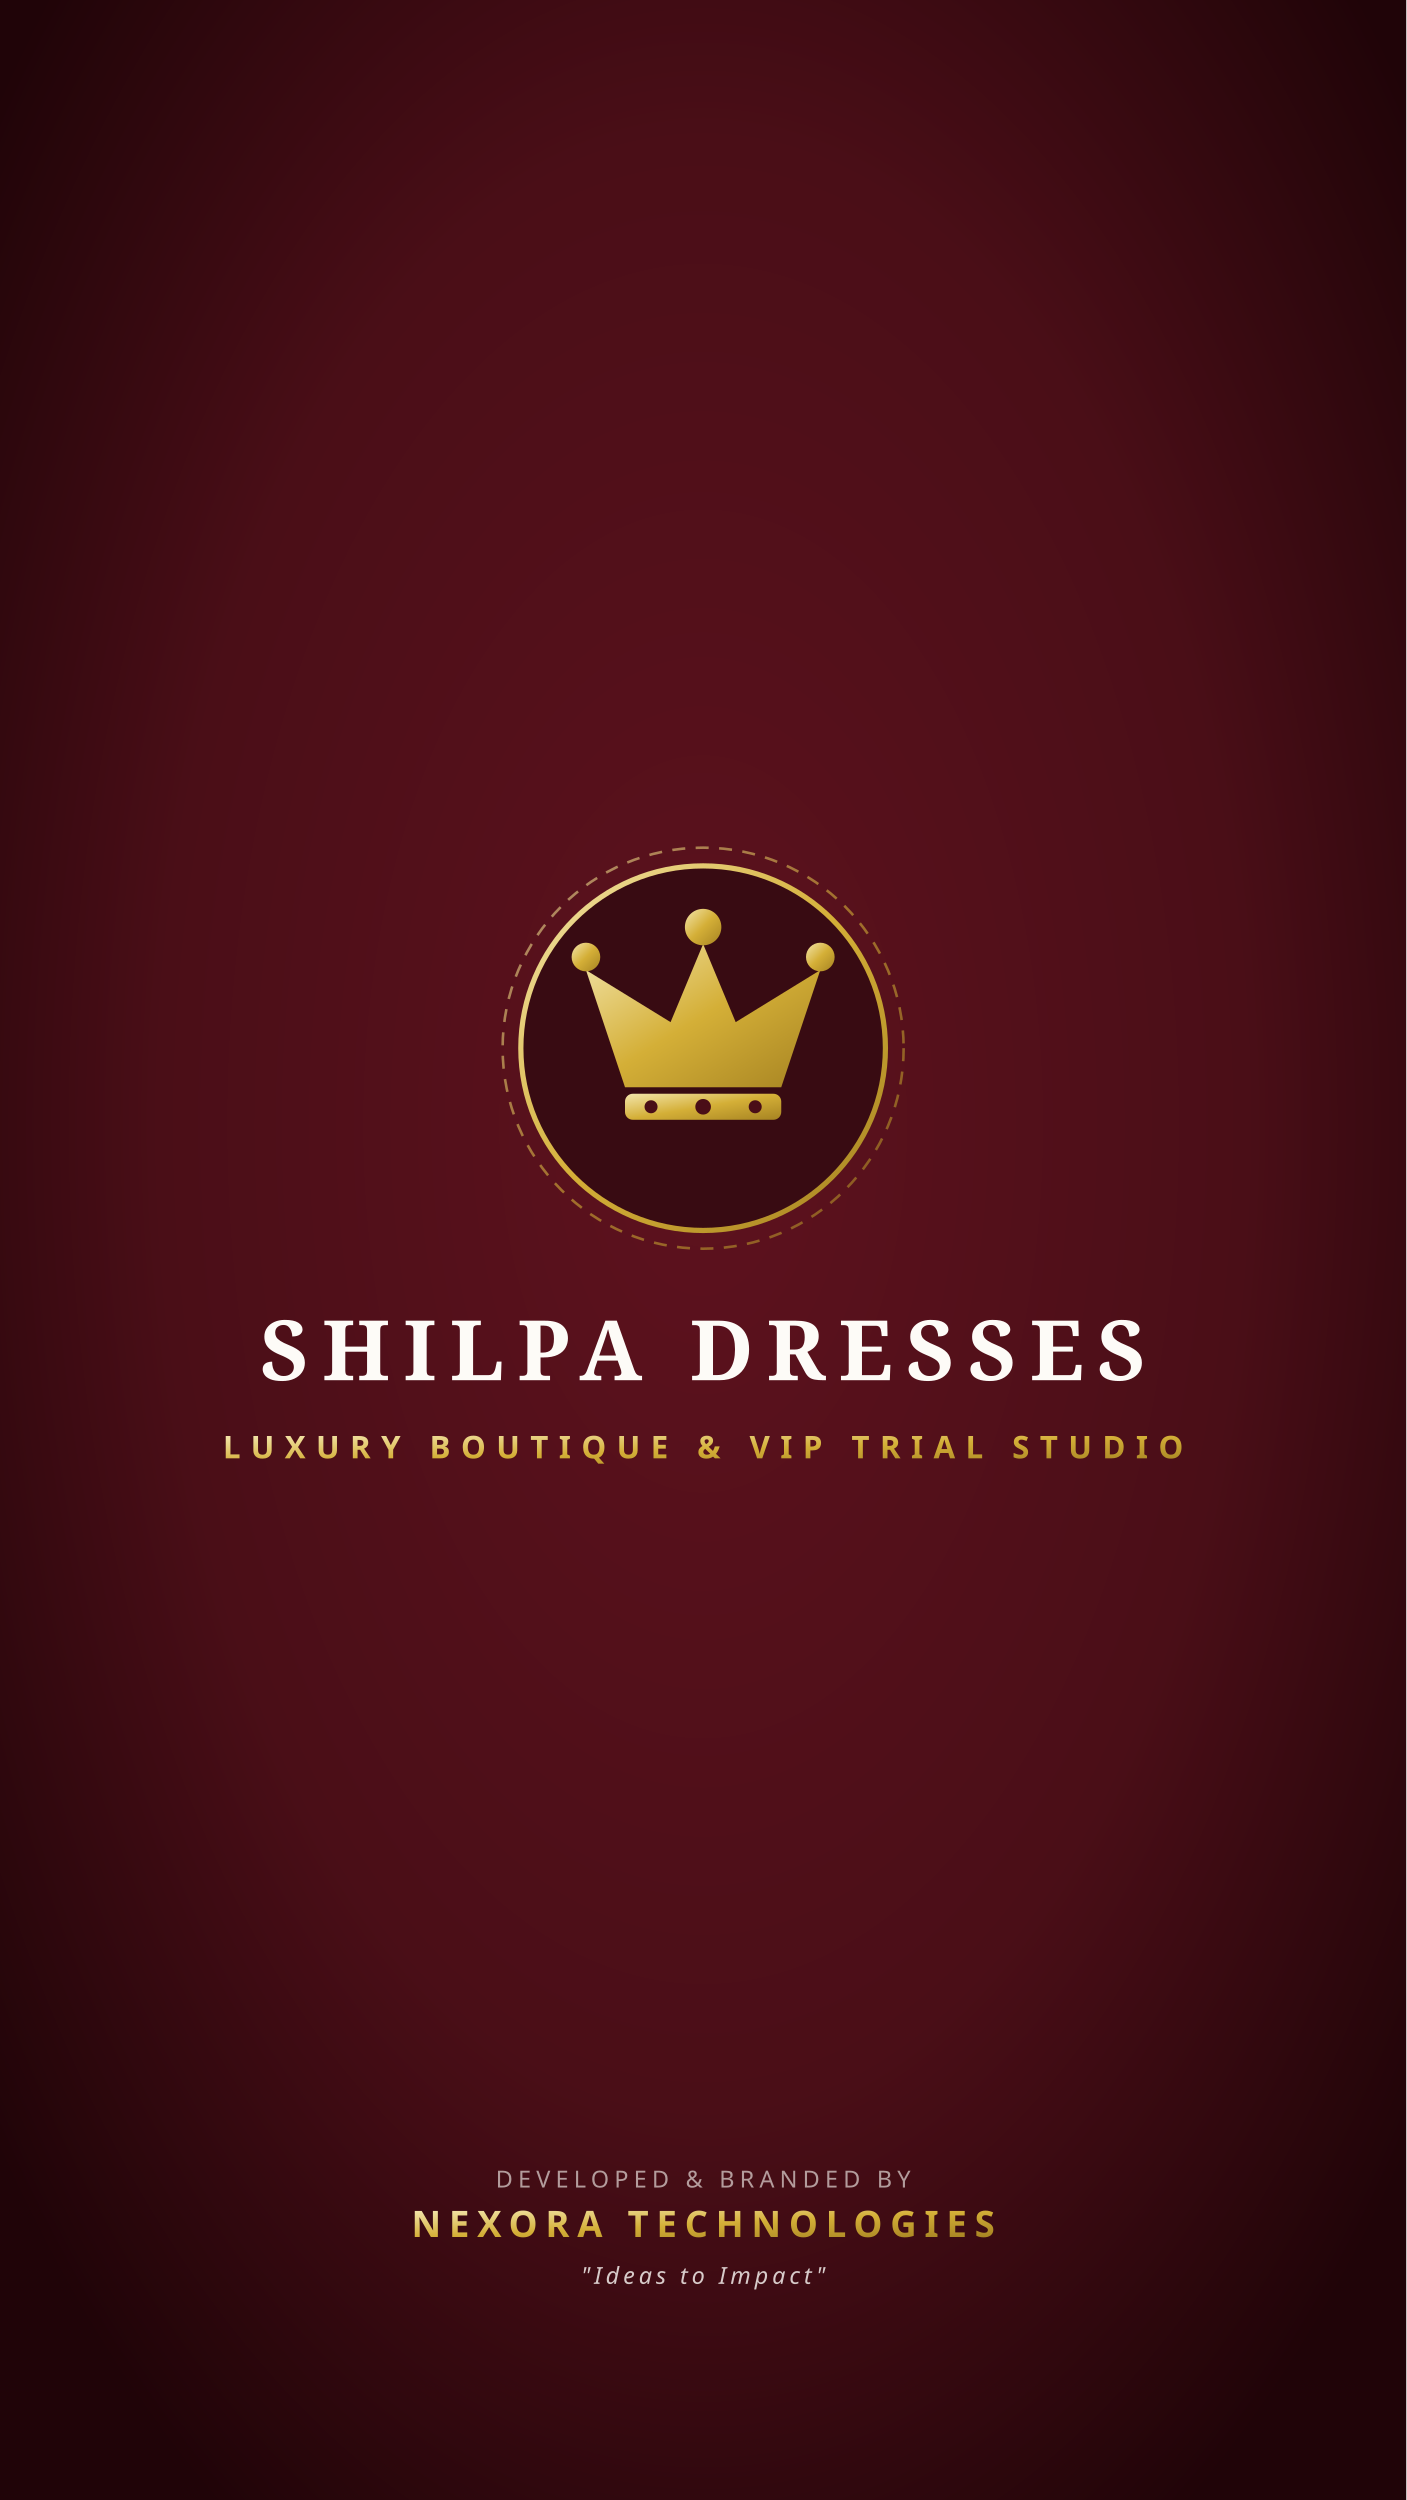
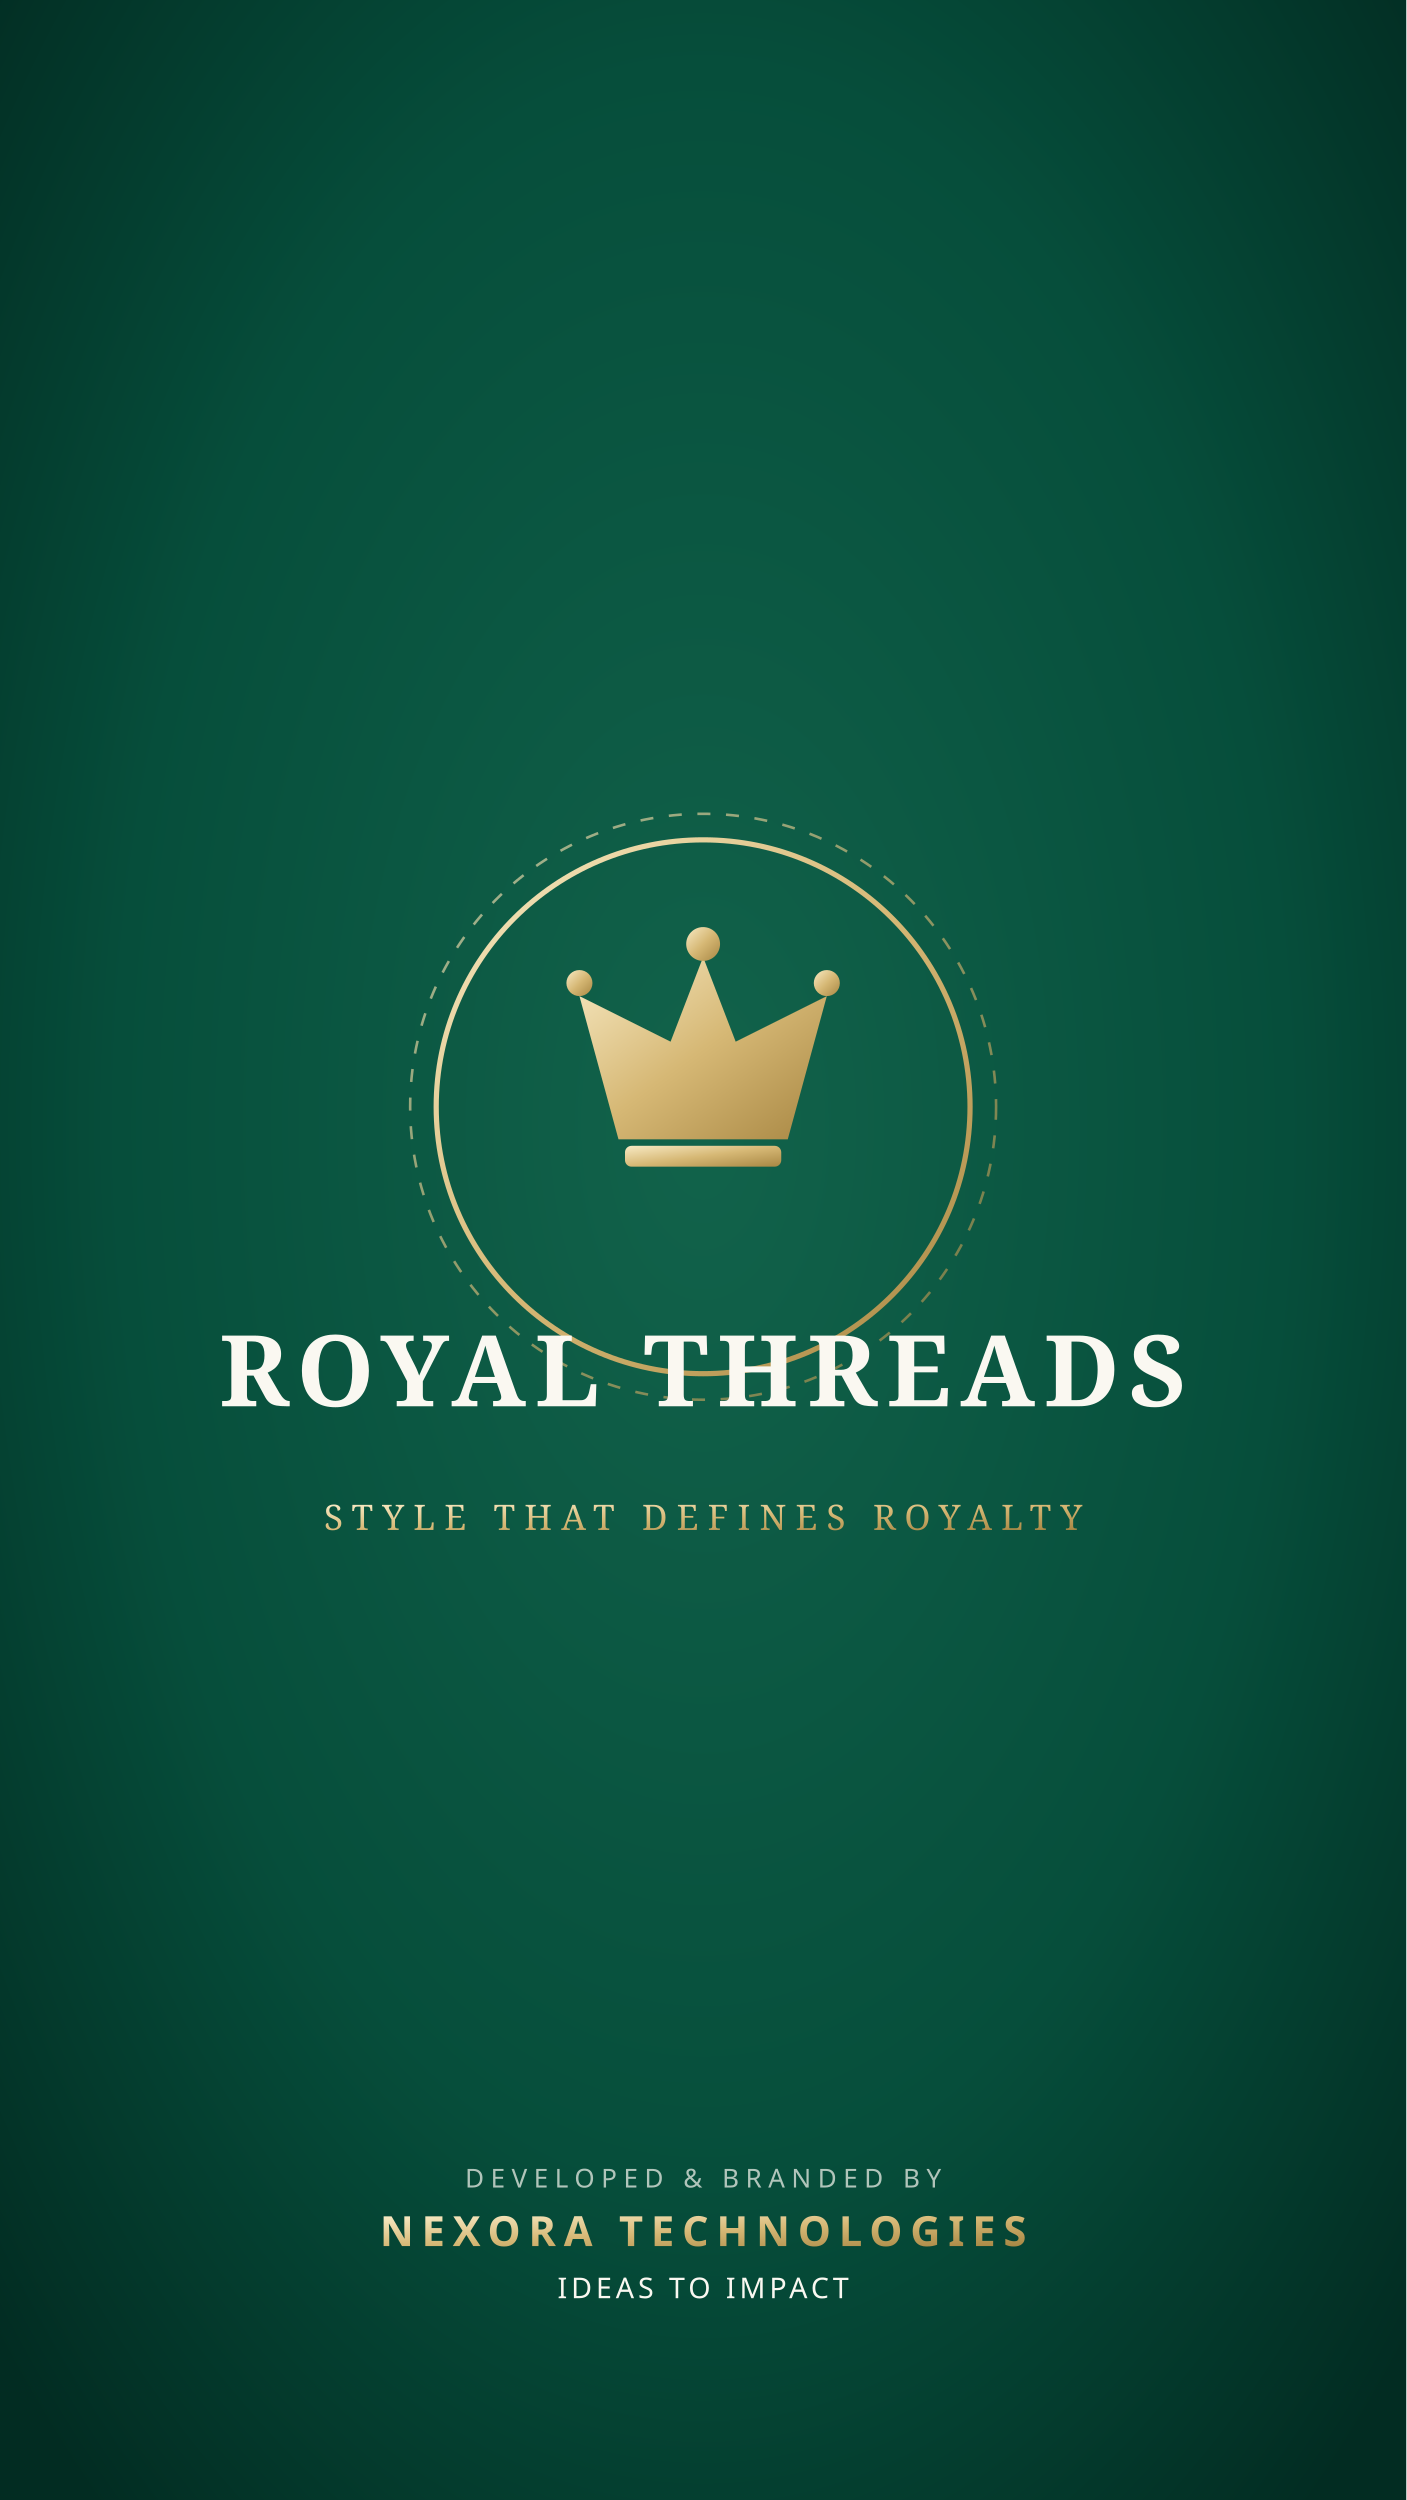
<svg xmlns="http://www.w3.org/2000/svg" viewBox="0 0 1080 1920" width="1080" height="1920">
  <defs>
-     <radialGradient id="splashBg" cx="50%" cy="45%" r="65%">
-       <stop offset="0%" stop-color="#5E121E" />
-       <stop offset="60%" stop-color="#4A0E17" />
-       <stop offset="100%" stop-color="#200408" />
+     <radialGradient id="splashBg" cx="50%" cy="45%" r="70%">
+       <stop offset="0%" stop-color="#12634B" />
+       <stop offset="60%" stop-color="#064E3B" />
+       <stop offset="100%" stop-color="#022C22" />
    </radialGradient>
    <linearGradient id="goldSplash" x1="0%" y1="0%" x2="100%" y2="100%">
-       <stop offset="0%" stop-color="#F3E5AB" />
-       <stop offset="50%" stop-color="#D4AF37" />
-       <stop offset="100%" stop-color="#A68322" />
+       <stop offset="0%" stop-color="#F8EAC4" />
+       <stop offset="50%" stop-color="#D6B875" />
+       <stop offset="100%" stop-color="#A88743" />
    </linearGradient>
  </defs>
  <rect width="1080" height="1920" fill="url(#splashBg)" />
-   <g transform="translate(415, 680) scale(1.0)">
-     <circle cx="125" cy="125" r="140" fill="#380B12" stroke="url(#goldSplash)" stroke-width="4" />
-     <circle cx="125" cy="125" r="154" fill="none" stroke="url(#goldSplash)" stroke-width="2" stroke-dasharray="10 8" stroke-opacity="0.6" />
-     <g transform="translate(0, 10) scale(1.0)" fill="url(#goldSplash)">
-       <path d="M 125 35 L 150 95 L 215 55 L 185 145 L 65 145 L 35 55 L 100 95 Z" />
-       <circle cx="125" cy="22" r="14" />
-       <circle cx="35" cy="45" r="11" />
-       <circle cx="215" cy="45" r="11" />
-       <rect x="65" y="150" width="120" height="20" rx="6" />
-       <circle cx="85" cy="160" r="5" fill="#4A0E17" />
-       <circle cx="125" cy="160" r="6" fill="#4A0E17" />
-       <circle cx="165" cy="160" r="5" fill="#4A0E17" />
-     </g>
+   <circle cx="540" cy="850" r="205" fill="none" stroke="url(#goldSplash)" stroke-width="4" />
+   <circle cx="540" cy="850" r="225" fill="none" stroke="url(#goldSplash)" stroke-width="2" stroke-dasharray="10 12" opacity="0.65" />
+   <g transform="translate(415 720)" fill="url(#goldSplash)">
+     <path d="M125 15 L150 80 L220 45 L190 155 L60 155 L30 45 L100 80 Z" />
+     <circle cx="125" cy="5" r="13" />
+     <circle cx="30" cy="35" r="10" />
+     <circle cx="220" cy="35" r="10" />
+     <rect x="65" y="160" width="120" height="16" rx="5" />
  </g>
-   <text x="540" y="1060" font-family="'Cinzel', serif, Georgia" font-size="64" font-weight="bold" fill="#FDFBF7" text-anchor="middle" letter-spacing="10">
-     SHILPA DRESSES
+   <text x="540" y="1080" font-family="Georgia,serif" font-size="76" font-weight="bold" fill="#FAF8F1" text-anchor="middle" letter-spacing="7">
+     ROYAL THREADS
  </text>
-   <text x="540" y="1120" font-family="sans-serif" font-size="24" font-weight="600" fill="url(#goldSplash)" text-anchor="middle" letter-spacing="8">
-     LUXURY BOUTIQUE &amp; VIP TRIAL STUDIO
+   <path d="M270 1120 H810" stroke="url(#goldSplash)" stroke-width="3" />
+   <text x="540" y="1175" font-family="Georgia,serif" font-size="27" fill="url(#goldSplash)" text-anchor="middle" letter-spacing="7">
+     STYLE THAT DEFINES ROYALTY
  </text>
-   <g transform="translate(0, 1680)">
-     <text x="540" y="0" font-family="sans-serif" font-size="18" fill="#FDFBF7" fill-opacity="0.6" text-anchor="middle" letter-spacing="4">
+   <g transform="translate(0 1680)">
+     <text x="540" y="0" font-family="sans-serif" font-size="20" fill="#FAF8F1" opacity="0.7" text-anchor="middle" letter-spacing="5">
      DEVELOPED &amp; BRANDED BY
    </text>
-     <text x="540" y="38" font-family="sans-serif" font-size="28" font-weight="bold" fill="url(#goldSplash)" text-anchor="middle" letter-spacing="6">
+     <text x="540" y="45" font-family="sans-serif" font-size="32" font-weight="bold" fill="url(#goldSplash)" text-anchor="middle" letter-spacing="6">
      NEXORA TECHNOLOGIES
    </text>
-     <text x="540" y="74" font-family="sans-serif" font-size="18" font-style="italic" fill="#FDFBF7" fill-opacity="0.8" text-anchor="middle" letter-spacing="3">
-       "Ideas to Impact"
+     <text x="540" y="85" font-family="sans-serif" font-size="22" fill="#FAF8F1" text-anchor="middle" letter-spacing="3">
+       IDEAS TO IMPACT
    </text>
  </g>
</svg>
